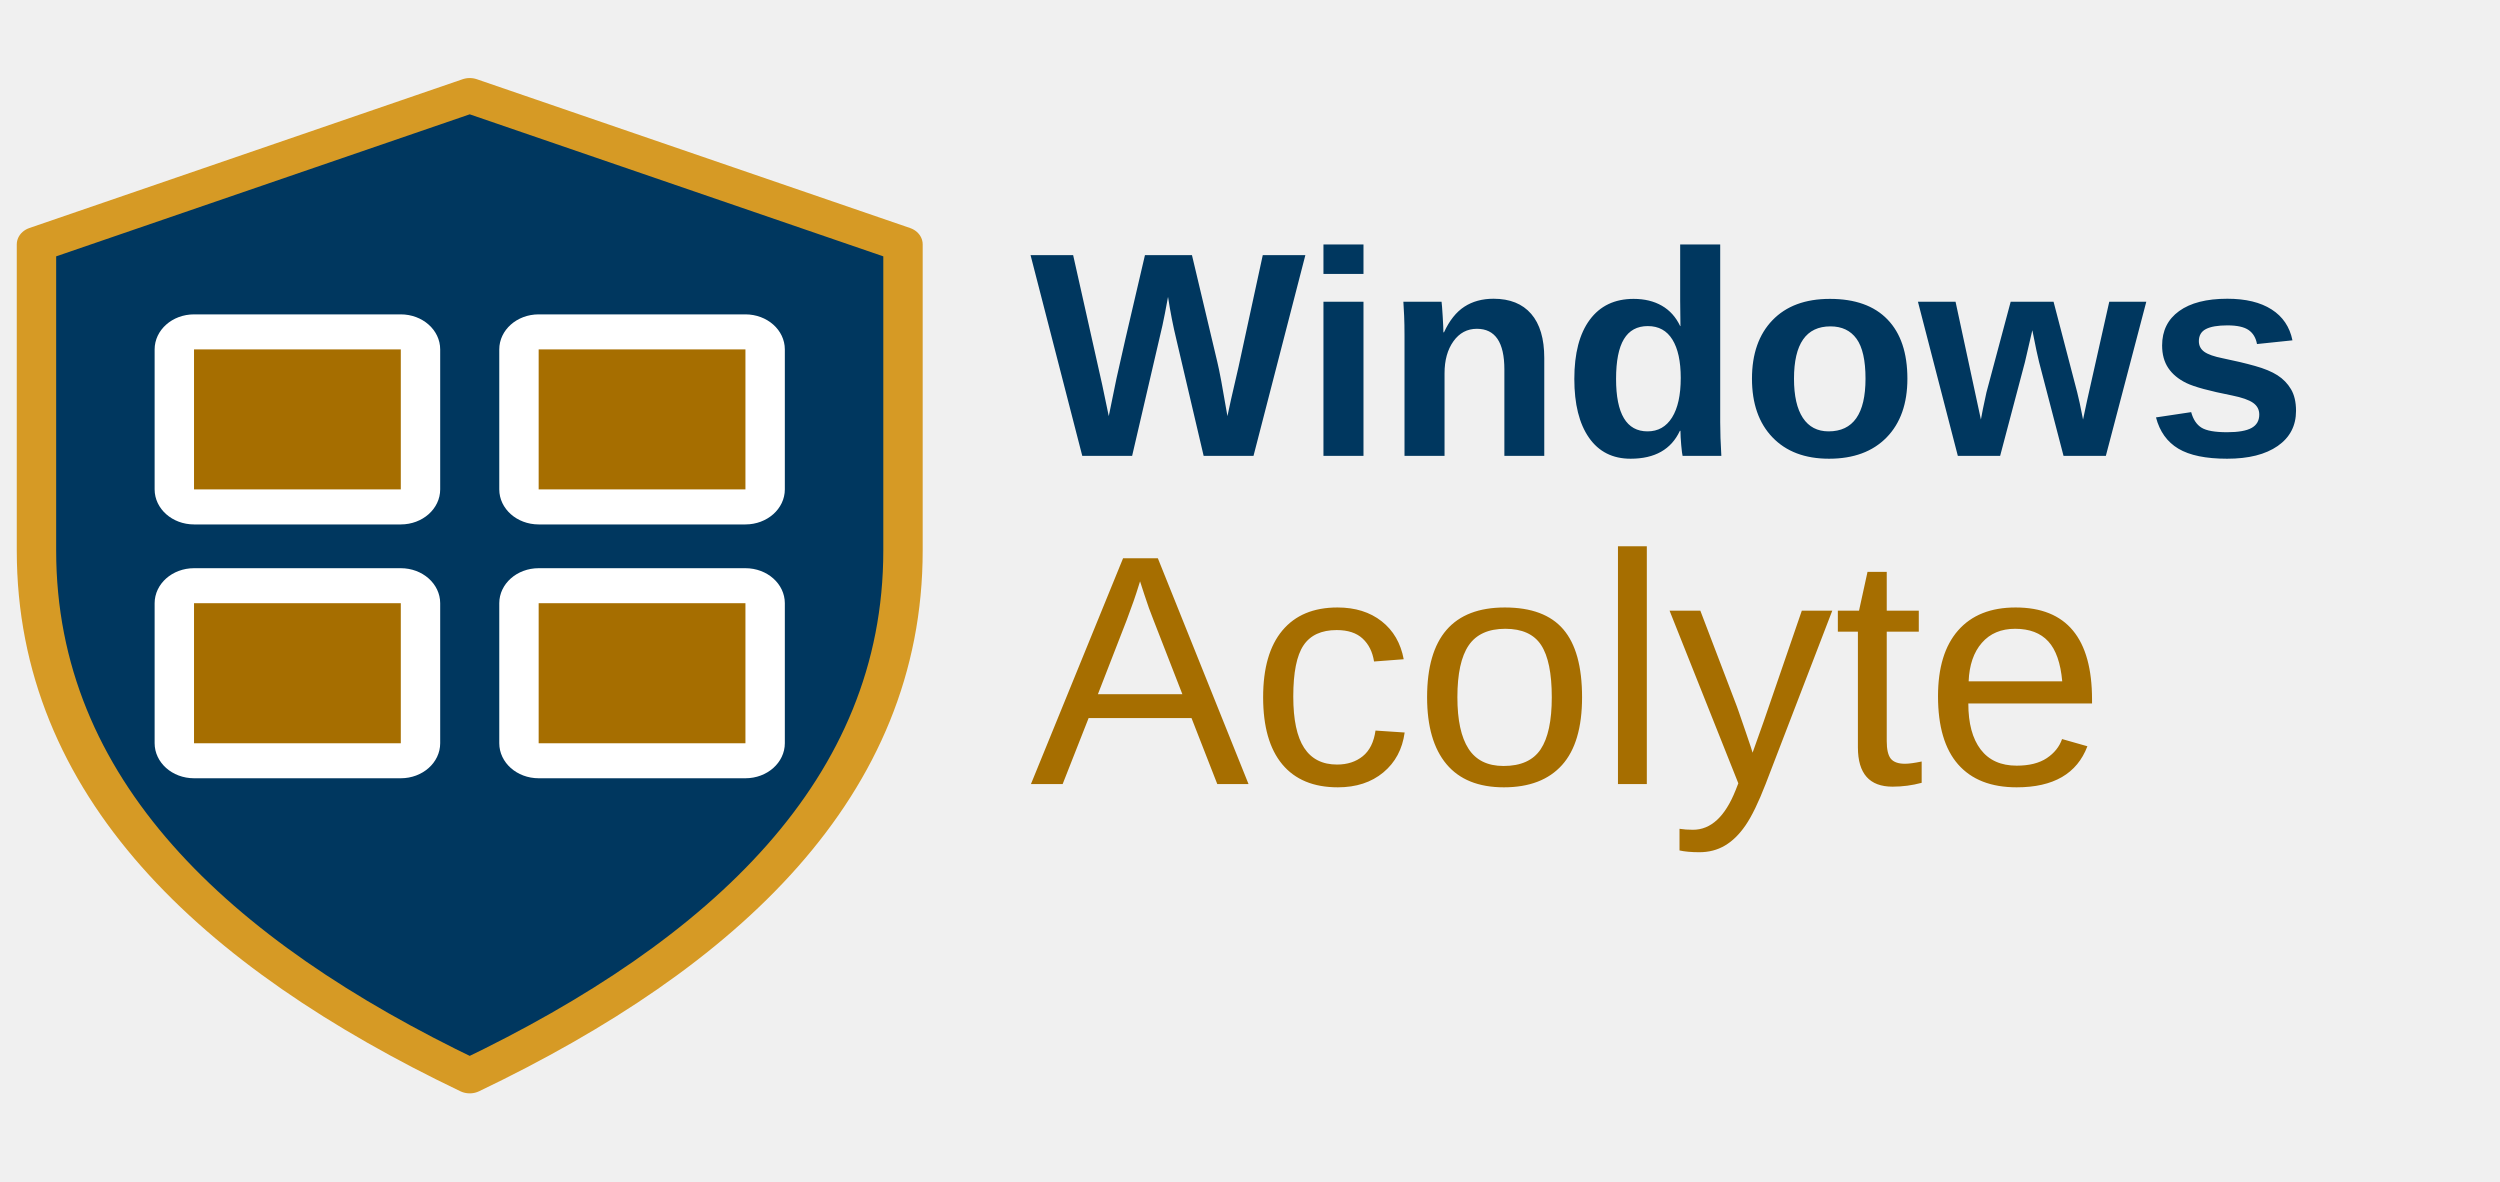
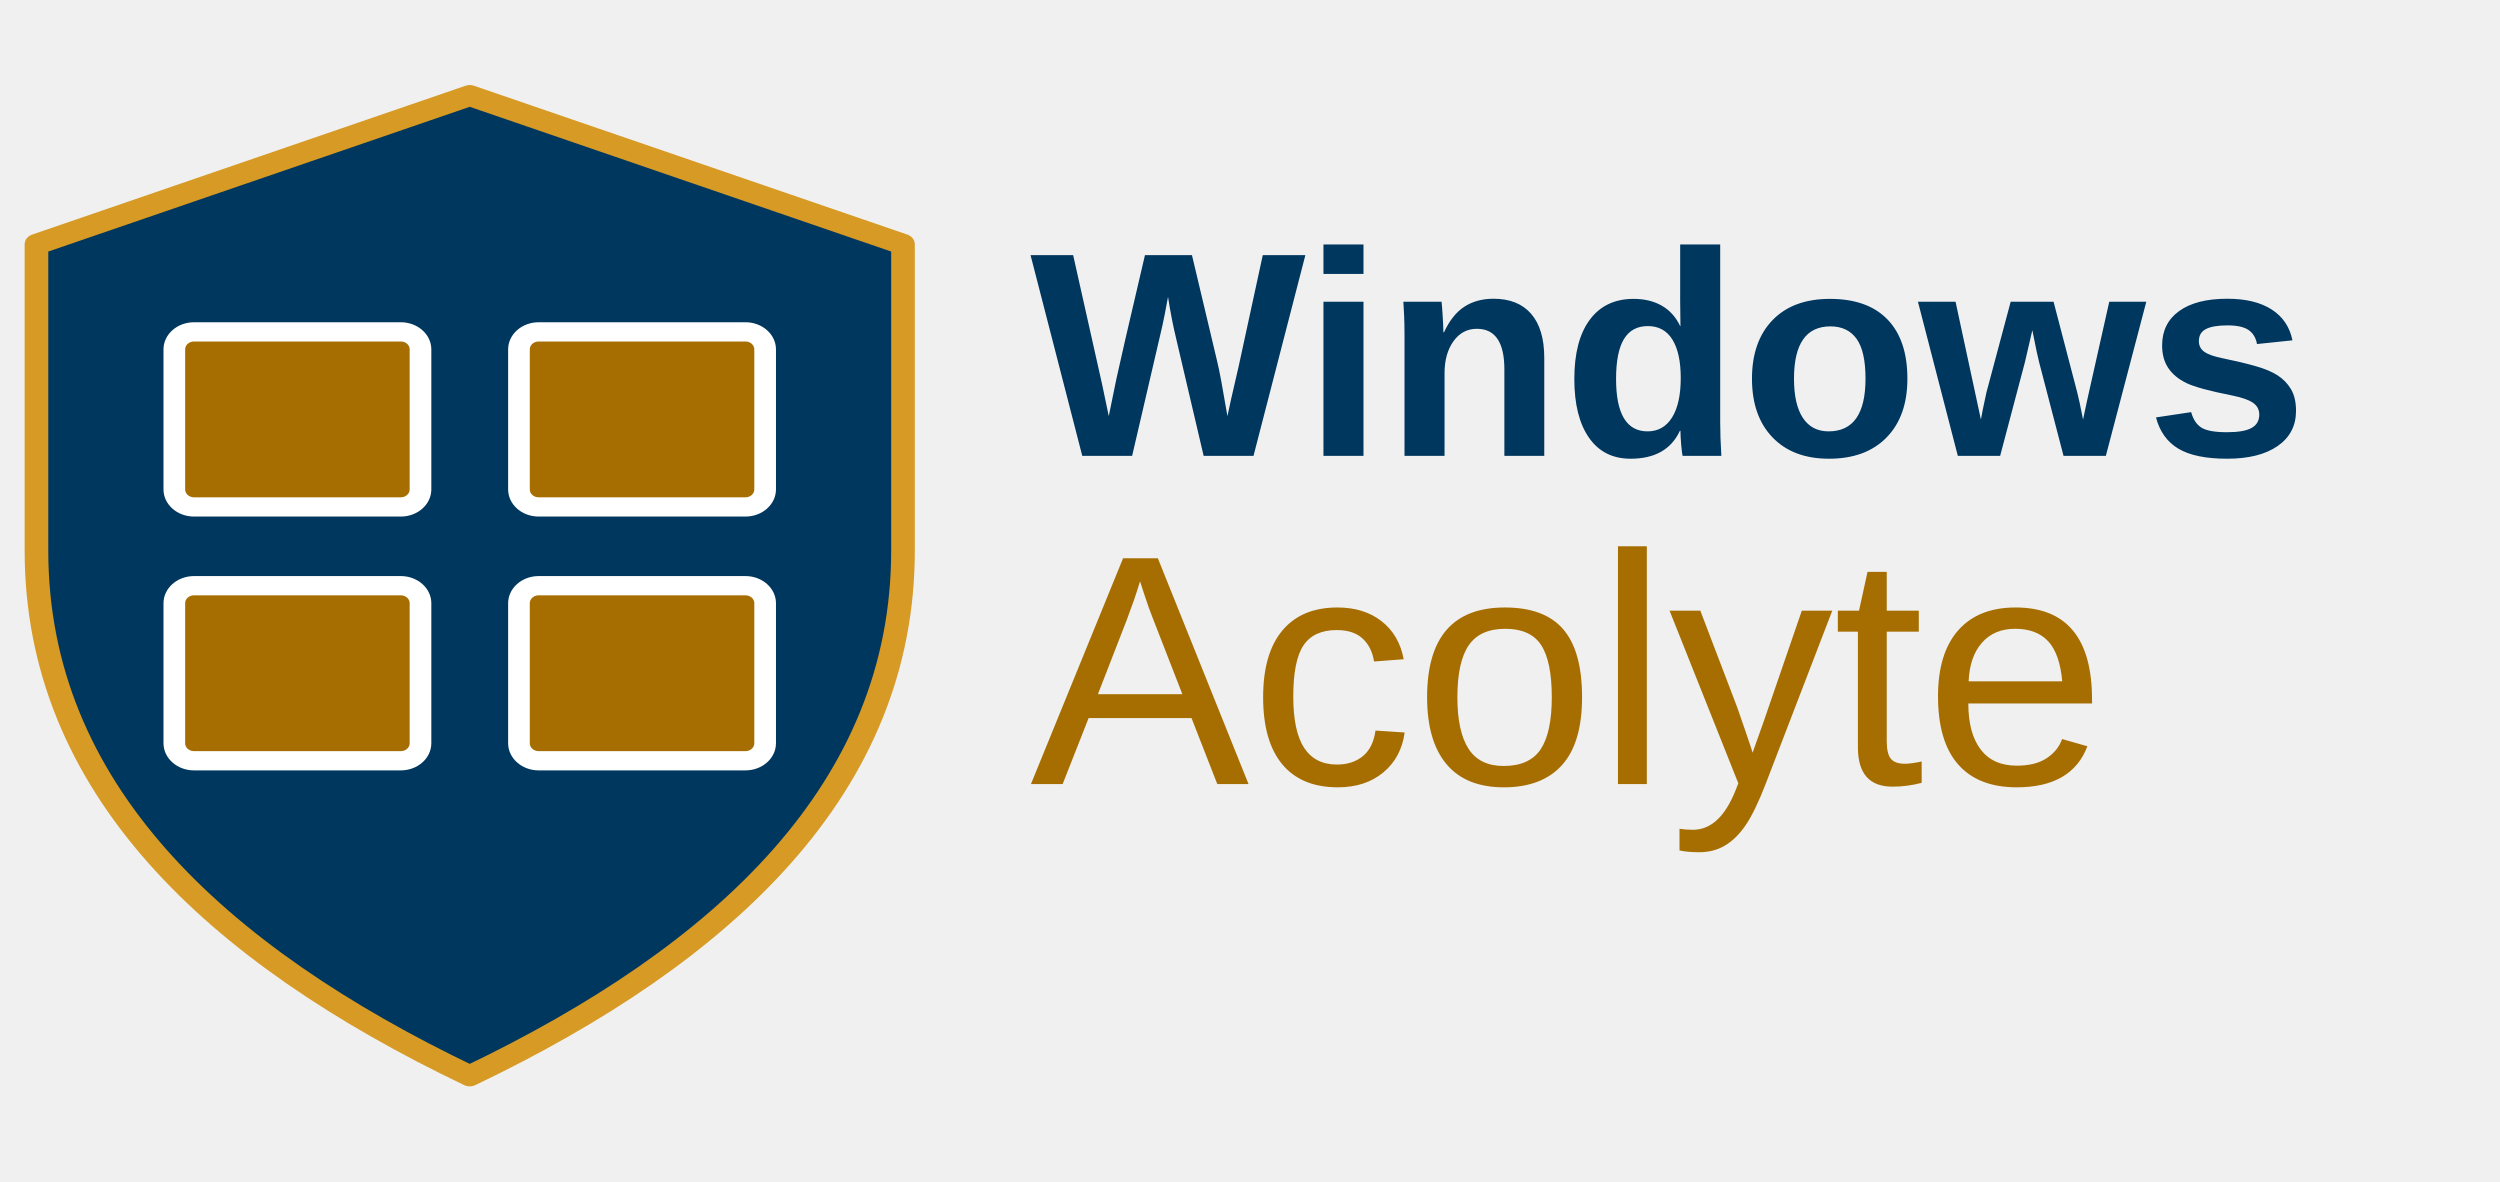
<svg xmlns="http://www.w3.org/2000/svg" width="1371" height="648" viewBox="0 0 1371 648" role="img" aria-labelledby="title">
  <g transform="translate(-88 14) scale(5.4 4.8)">
-     <path fill="#00375F" stroke="#D69A25" stroke-width="4" stroke-linejoin="round" d="M64 8 108 25v35c0 27-18 46-44 60-26-14-44-33-44-60V25L64 8Z" />
-     <g fill="#A66E00" stroke="#FFFFFF" stroke-width="4" stroke-linejoin="round">
+     <path fill="#00375F" stroke="#D69A25" stroke-width="2.4" stroke-linejoin="round" d="M64 8 108 25v35c0 27-18 46-44 60-26-14-44-33-44-60V25L64 8Z" />
+     <g fill="#A66E00" stroke="#FFFFFF" stroke-width="2.2" stroke-linejoin="round">
      <rect x="34" y="35" width="25" height="20" rx="2" />
      <rect x="69" y="35" width="25" height="20" rx="2" />
      <rect x="34" y="64" width="25" height="20" rx="2" />
      <rect x="69" y="64" width="25" height="20" rx="2" />
    </g>
  </g>
  <text x="565" y="250" fill="#00375F" font-family="Segoe UI, Arial, sans-serif" font-size="160" font-weight="700" textLength="740" lengthAdjust="spacingAndGlyphs">Windows</text>
  <text x="565" y="430" fill="#A66E00" font-family="Segoe UI, Arial, sans-serif" font-size="180" font-weight="400" textLength="660" lengthAdjust="spacingAndGlyphs">Acolyte</text>
</svg>
